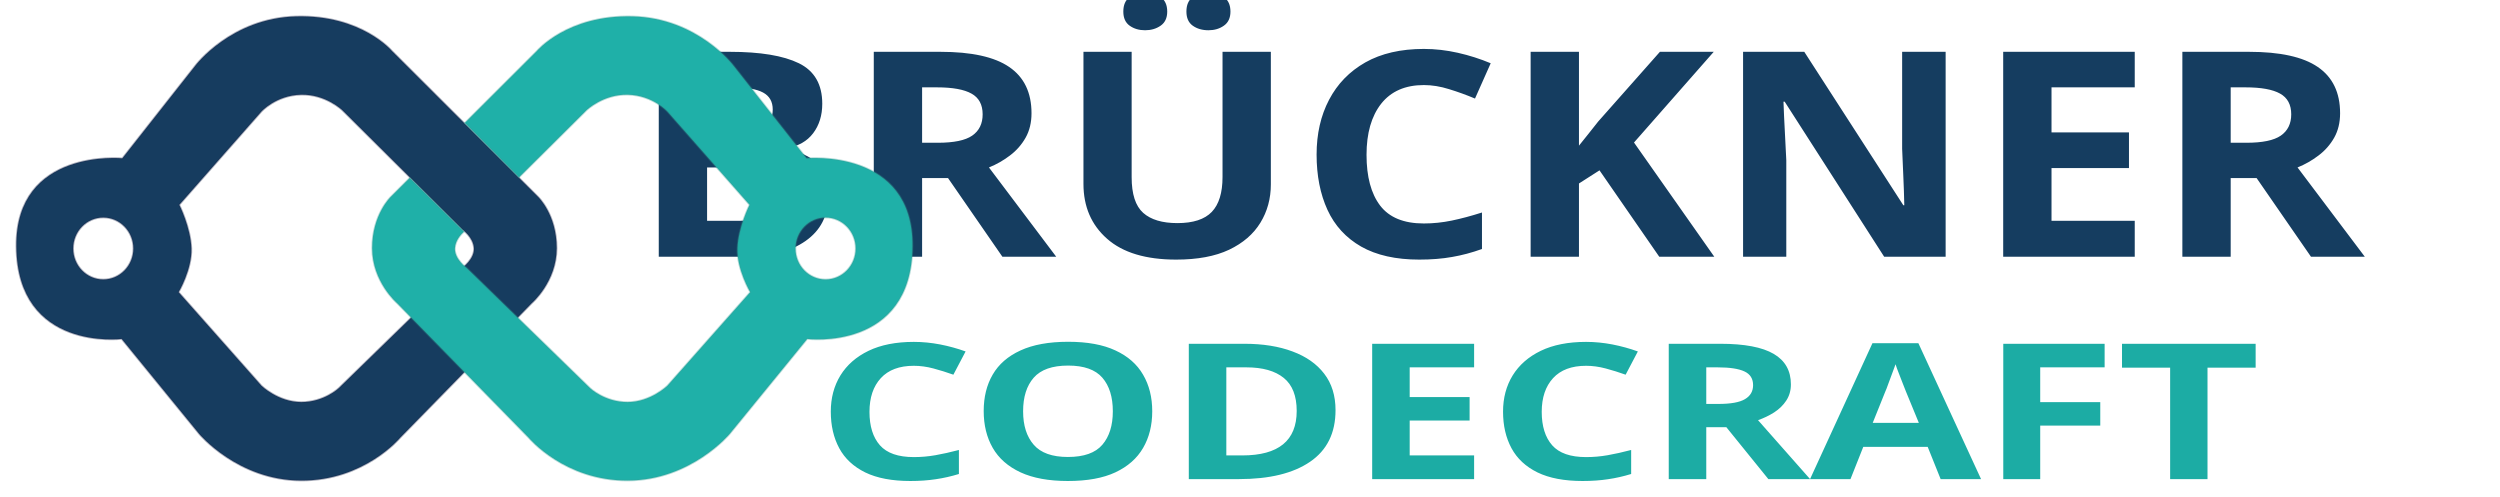
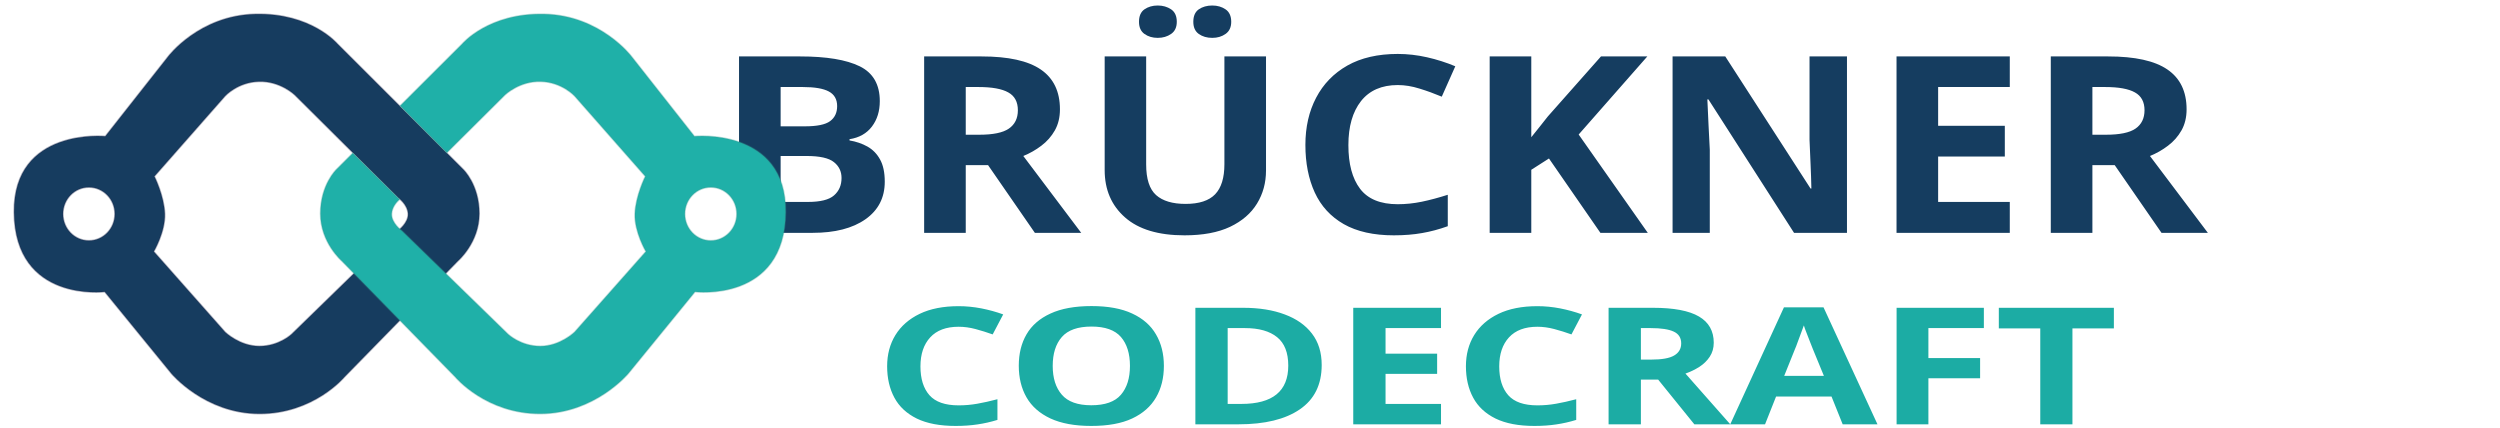
- <svg xmlns="http://www.w3.org/2000/svg" width="1288" height="256" viewBox="0 0 340.783 67.733" version="1.1" id="svg1" xml:space="preserve">
+ <svg xmlns="http://www.w3.org/2000/svg" width="1496" height="256" viewBox="0 0 395.816 67.733" version="1.1" id="svg1" xml:space="preserve">
  <defs id="defs1" />
-   <g id="layer2" transform="matrix(1.109355,0,0,1.109355,117.6389,-99.2139)">
+   <g id="layer2" transform="matrix(1.109355,0,0,1.109355,144.8479,-97.3428)">
    <text xml:space="preserve" style="font-weight:bold;font-size:37.241px;line-height:0.1;font-family:'Source Sans Pro';-inkscape-font-specification:'Source Sans Pro Bold';text-align:center;writing-mode:lr-tb;direction:ltr;text-anchor:middle;display:inline;fill:#153d60;fill-opacity:1;stroke-width:0.264;stroke-linecap:round;stroke-opacity:0.345" x="98.051" y="127.708" id="text1" transform="scale(1.055658,0.9472768)">
      <tspan id="tspan1" style="font-size:37.241px;fill:#153d60;fill-opacity:1;stroke-width:0.264" x="98.051" y="127.708">BRÜCKNER</tspan>
    </text>
    <text xml:space="preserve" style="font-weight:bold;font-size:37.241px;line-height:0.1;font-family:'Source Sans Pro';-inkscape-font-specification:'Source Sans Pro Bold';text-align:center;writing-mode:lr-tb;direction:ltr;text-anchor:middle;display:none;fill:#153d60;fill-opacity:1;stroke-width:0.264;stroke-linecap:round;stroke-opacity:0.345" x="98.051" y="127.708" id="text2" transform="scale(1.055658,0.9472768)">
      <tspan id="tspan2" style="font-size:37.241px;fill:#153d60;fill-opacity:1;stroke-width:0.264" x="0" y="0">BRUCKNER</tspan>
    </text>
    <text xml:space="preserve" style="font-style:normal;font-variant:normal;font-weight:600;font-stretch:normal;font-size:26.626px;line-height:0.1;font-family:'Source Sans Pro';-inkscape-font-specification:'Source Sans Pro Semi-Bold';text-align:center;writing-mode:lr-tb;direction:ltr;text-anchor:middle;fill:#1caca4;fill-opacity:1;stroke-width:0.286;stroke-linecap:round;stroke-opacity:0.345" x="89.887" y="169.592" id="text3" transform="scale(1.143552,0.8744682)">
      <tspan id="tspan3" style="font-style:normal;font-variant:normal;font-weight:600;font-stretch:normal;font-size:26.626px;font-family:'Source Sans Pro';-inkscape-font-specification:'Source Sans Pro Semi-Bold';fill:#1caca4;fill-opacity:1;stroke-width:0.286" x="89.887" y="169.592">CODECRAFT</tspan>
    </text>
  </g>
  <g id="layer3" style="display:inline" transform="matrix(0.9412972,0,0,0.9412972,-33.72125,-7.296305)">
    <path id="path3" style="display:inline;fill:#163c5f;fill-opacity:1;stroke:#152147;stroke-width:0.25;stroke-linecap:round;stroke-opacity:0.35" d="m 78.74,10.133 c -9.447,0.238 -14.622,7.126 -14.622,7.126 L 53.541,30.685 c 0,0 -15.47,-1.502 -15.342,12.758 0.136,15.24 15.243,13.384 15.243,13.384 l 11.215,13.739 c 0,0 5.599,6.733 14.76,6.769 9.161,0.036 14.331,-6.175 14.331,-6.175 L 112.834,51.645 c 0,0 3.595,-3.085 3.599,-7.958 0.004,-4.872 -2.693,-7.434 -2.693,-7.434 L 92.586,15.141 c 0,0 -4.399,-5.246 -13.846,-5.008 z m 0.654,11.327 c 3.597,-0.095 6.021,2.262 6.021,2.262 L 102.811,41.012 c 0,0 1.542,1.073 1.652,2.658 0.109,1.584 -1.707,2.892 -1.707,2.892 L 84.888,63.96 c 0,0 -2.121,2.031 -5.447,2.024 -3.326,-0.007 -5.758,-2.371 -5.758,-2.371 L 61.685,50.06 c 0,0 1.955,-3.303 1.849,-6.34 -0.106,-3.037 -1.75,-6.307 -1.75,-6.307 L 73.671,23.908 c 0,0 2.125,-2.352 5.722,-2.447 z M 50.779,39.246 c 2.412,-1.18e-4 4.367,2.011 4.367,4.491 -6.1e-5,2.48 -1.955,4.491 -4.367,4.491 -2.412,-1.76e-4 -4.367,-2.011 -4.367,-4.491 -2.17e-4,-2.48 1.955,-4.491 4.367,-4.491 z" />
    <path id="path4" style="display:inline;fill:#1fb0a8;fill-opacity:1;stroke:#309a93;stroke-width:0.25;stroke-linecap:round;stroke-opacity:0.35" d="m 127.421,10.133 c -9.447,-0.238 -13.847,5.008 -13.847,5.008 l -10.436,10.415 7.84,7.873 9.767,-9.707 c 0,0 2.425,-2.357 6.021,-2.262 3.597,0.095 5.722,2.447 5.722,2.447 l 11.887,13.506 c 0,0 -1.644,3.27 -1.75,6.307 -0.106,3.037 1.849,6.34 1.849,6.34 l -11.999,13.553 c 0,0 -2.433,2.364 -5.758,2.371 -3.326,0.007 -5.447,-2.024 -5.447,-2.024 L 103.405,46.562 c 0,0 -1.816,-1.307 -1.707,-2.892 0.076,-1.105 0.849,-1.961 1.31,-2.378 l -7.842,-7.777 -2.745,2.739 c 0,0 -2.697,2.561 -2.693,7.434 0.004,4.872 3.599,7.958 3.599,7.958 L 112.412,71.16 c 0,0 5.17,6.211 14.331,6.175 9.162,-0.036 14.76,-6.769 14.76,-6.769 l 11.215,-13.739 c 0,0 15.106,1.856 15.242,-13.384 0.128,-14.259 -15.342,-12.758 -15.342,-12.758 L 142.043,17.259 c 0,0 -5.175,-6.888 -14.622,-7.126 z m 27.96,29.113 c 2.412,1.76e-4 4.367,2.011 4.367,4.491 -6e-5,2.48 -1.955,4.491 -4.367,4.491 -2.412,1.18e-4 -4.367,-2.01 -4.367,-4.491 -2.1e-4,-2.48 1.955,-4.491 4.367,-4.491 z" />
  </g>
</svg>
